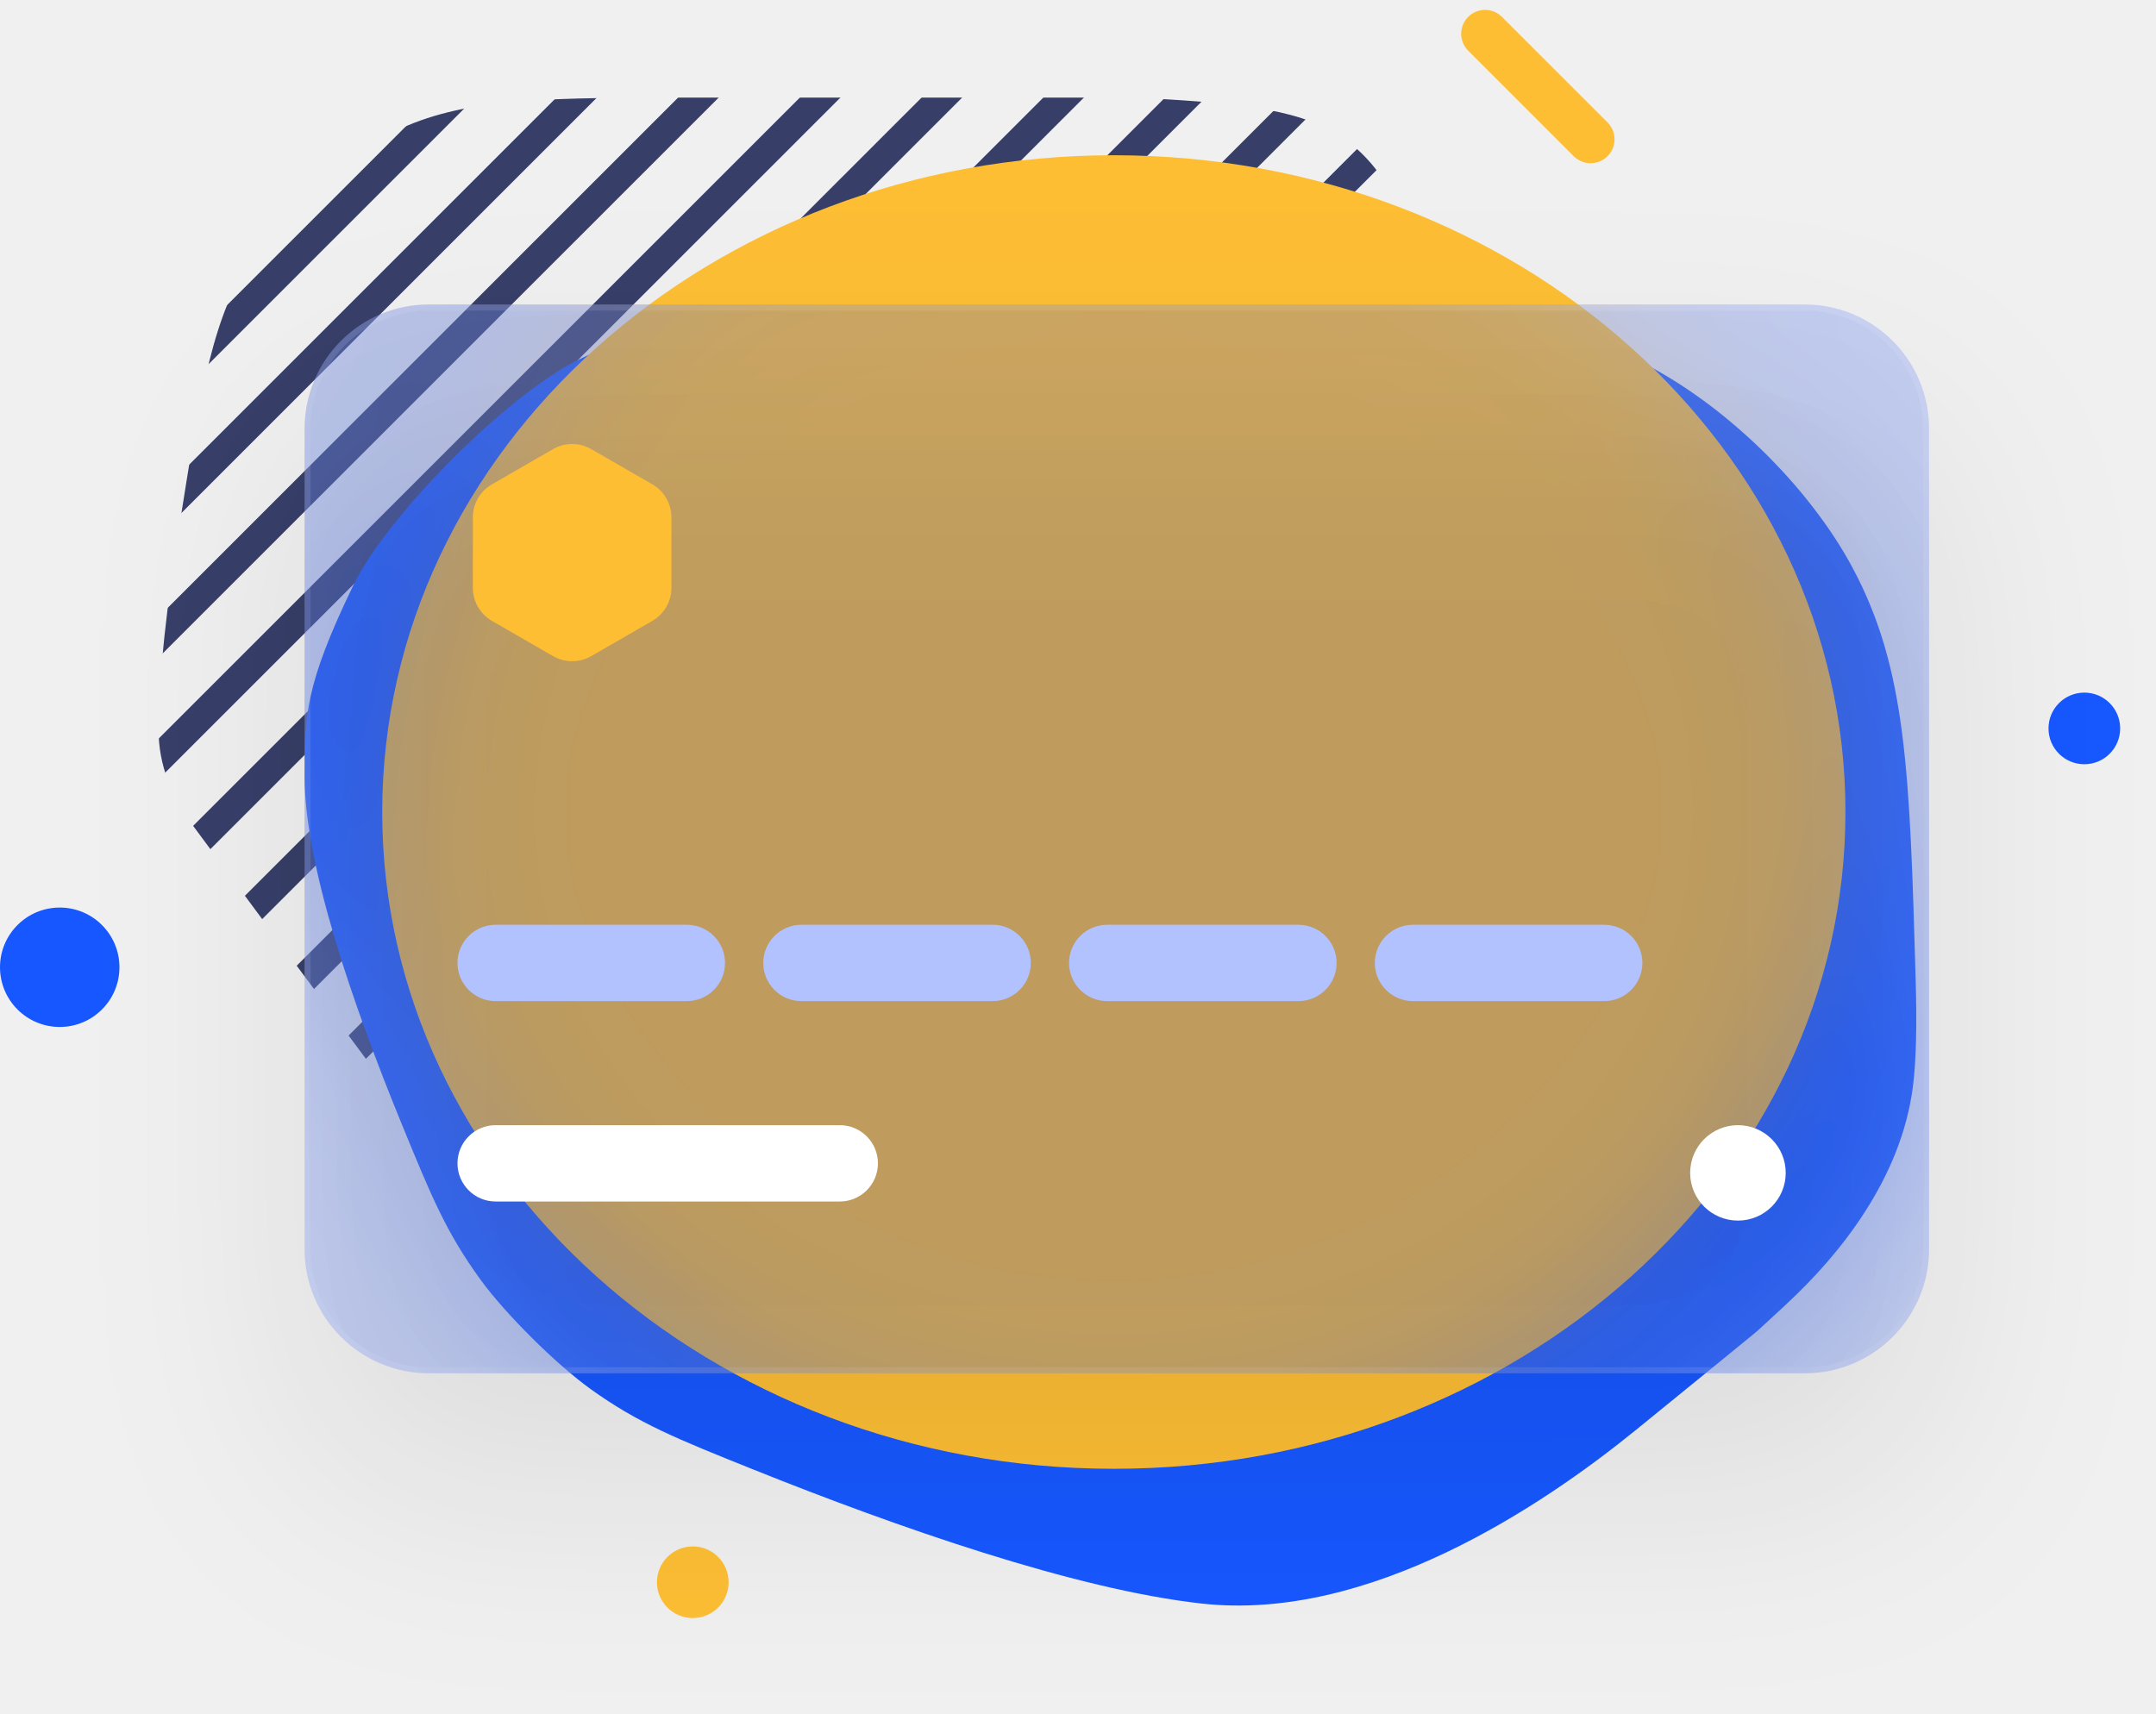
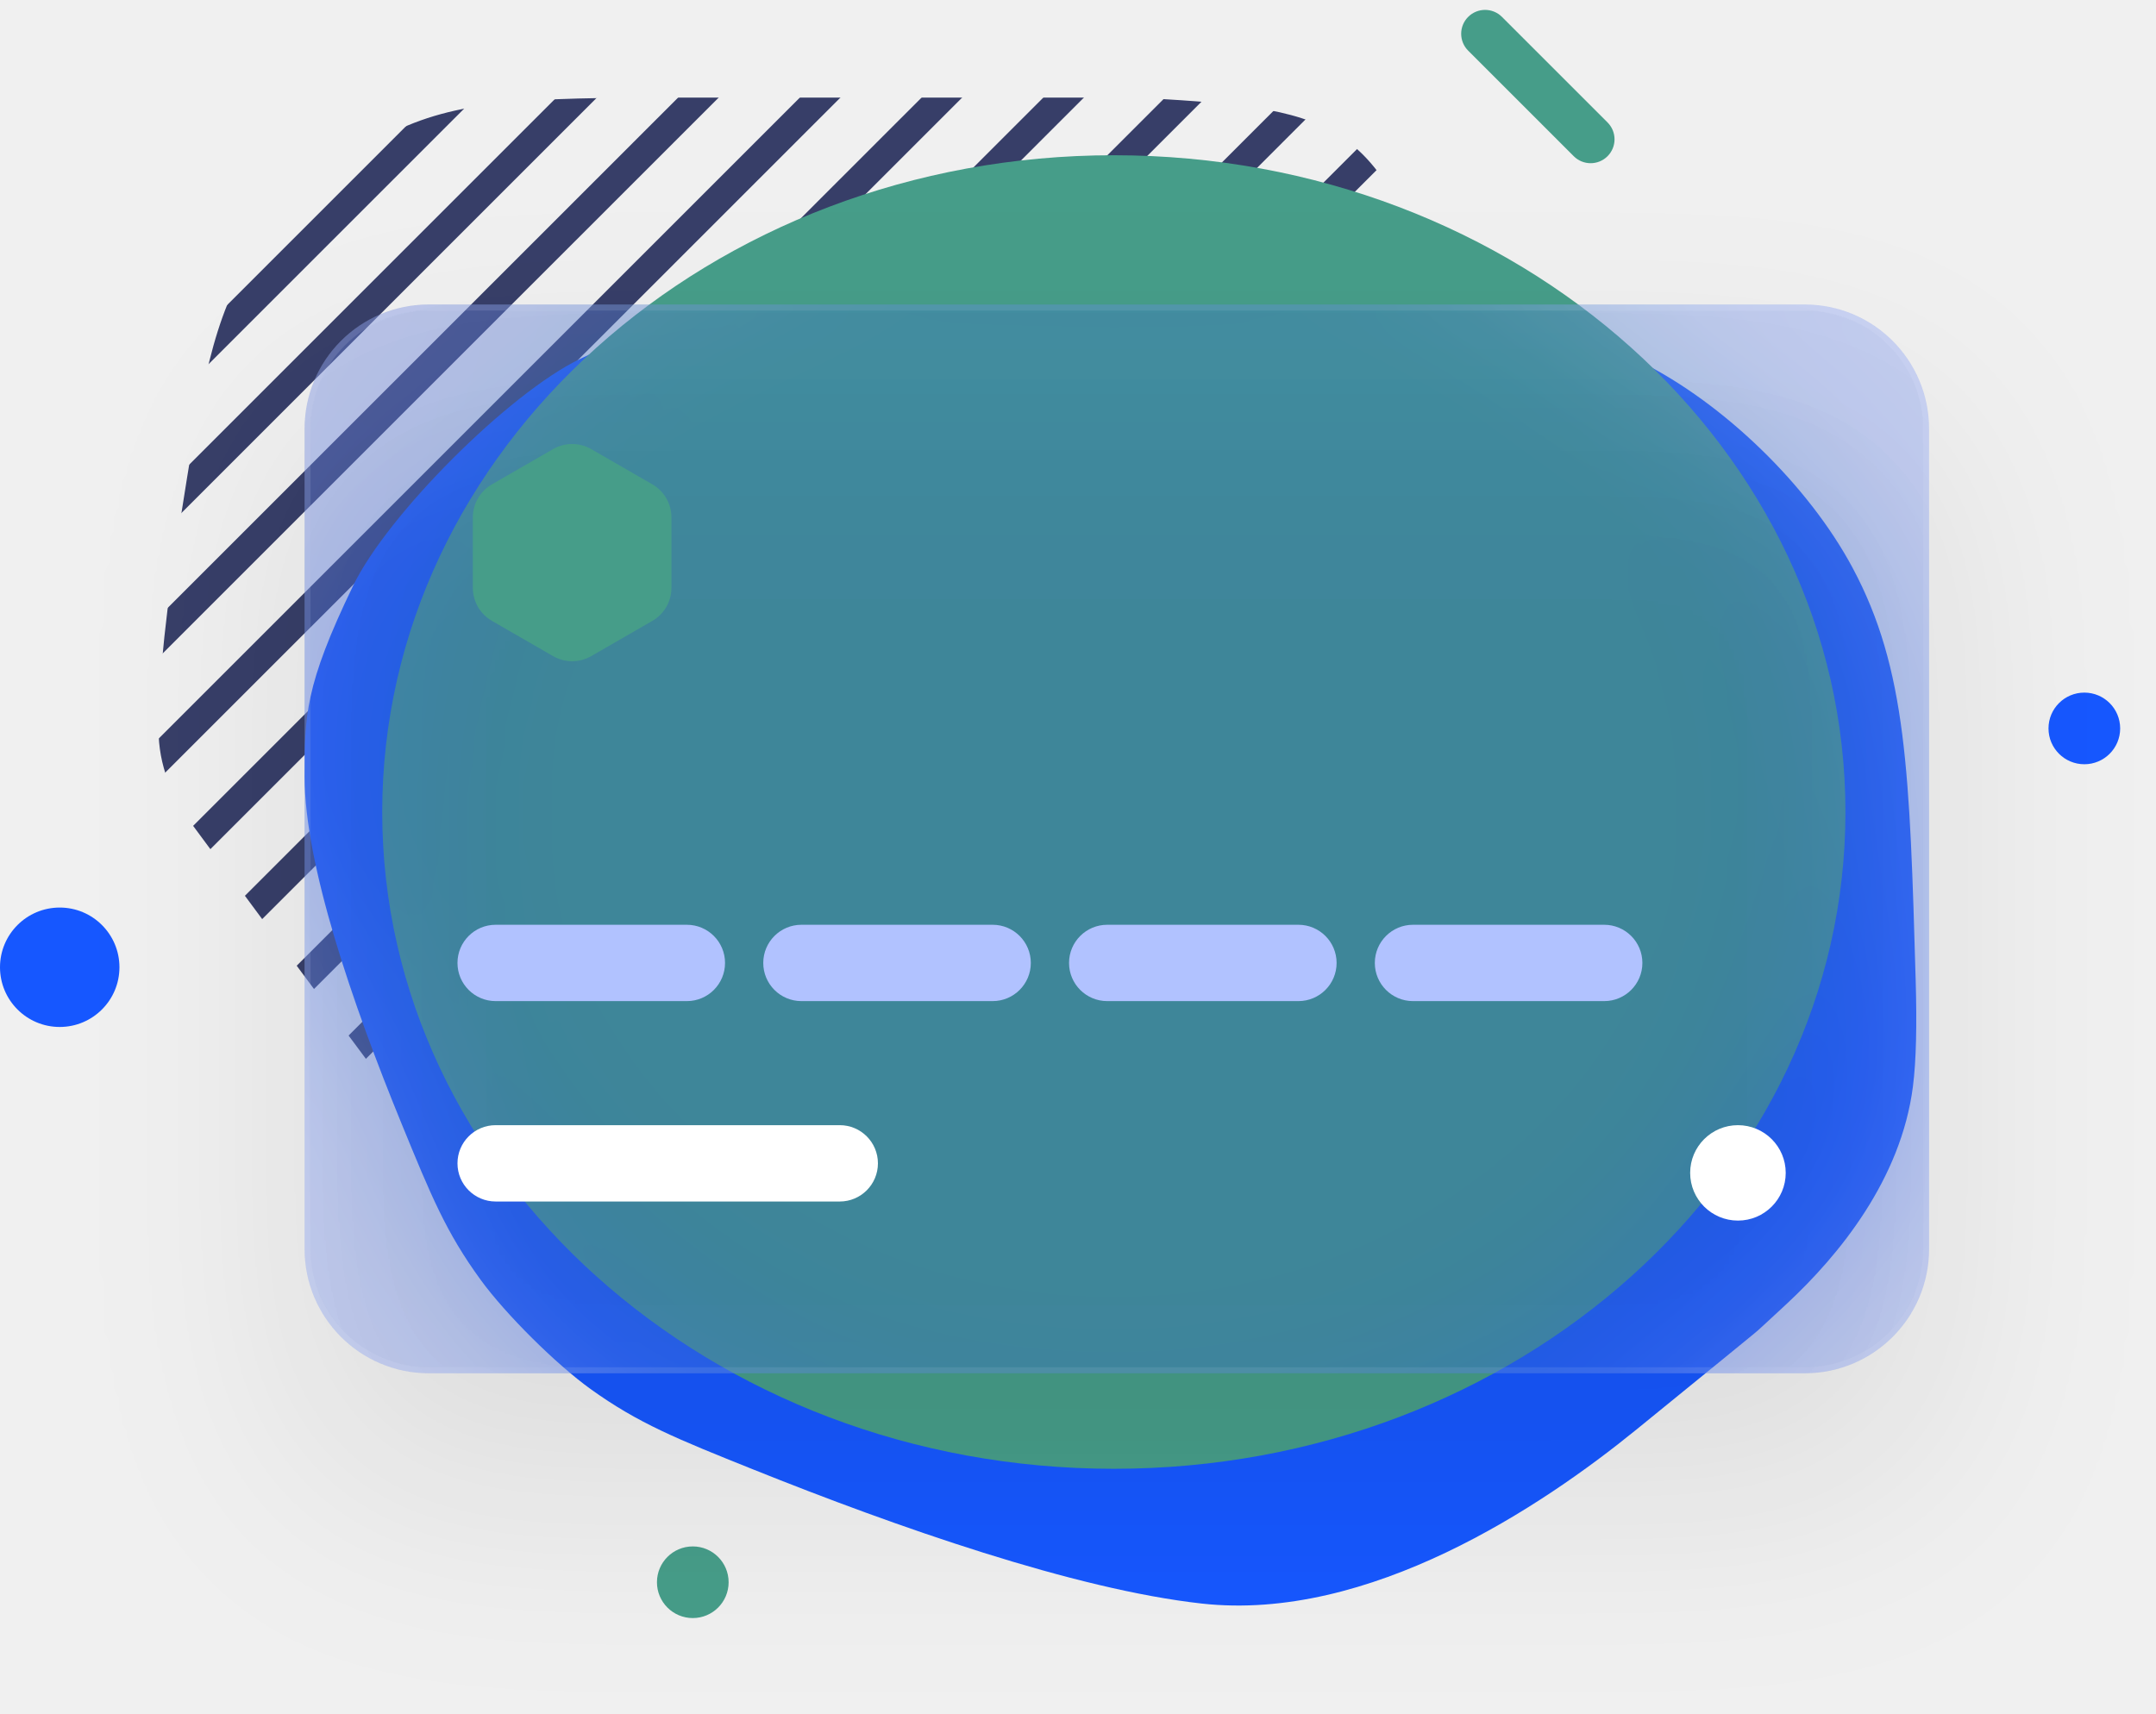
<svg xmlns="http://www.w3.org/2000/svg" width="361" height="287" viewBox="0 0 361 287" fill="none">
  <circle cx="10" cy="162" r="10" fill="#1657FF" />
  <circle cx="349" cy="122" r="6" fill="#1657FF" />
-   <circle cx="116" cy="265" r="6" fill="#FDBE34" />
-   <rect x="248.659" width="33" height="8" rx="4" transform="rotate(45 248.659 0)" fill="#FDBE34" />
+   <circle cx="116" cy="265" r="6" fill="#469D89" />
+   <rect x="248.659" width="33" height="8" rx="4" transform="rotate(45 248.659 0)" fill="#469D89" />
  <mask id="mask0" mask-type="alpha" maskUnits="userSpaceOnUse" x="26" y="16" width="286" height="212">
    <path d="M32.239 138.185C60.115 175.851 74.053 194.685 76.415 197.193C82.837 204.011 75.794 197.626 83.207 203.351C85.933 205.457 95.919 211.436 115.892 223.394C120.692 226.268 126.256 228 132.694 228C159.813 228 230.375 217.905 267.983 212.217C272.222 211.576 274.341 211.255 282.52 207.188C286.13 205.393 298.757 195.41 301.336 192.311C307.18 185.291 305.316 189.919 306.061 188.068C309.95 178.413 312.642 165.183 310.587 148.078C308.588 131.436 267.002 125.527 257.535 97.318C247.968 68.813 243.184 54.56 242.616 53.124C229.886 20.96 226.13 18.259 191.587 16.424C190.045 16.343 189.021 16.343 186.973 16.343H117.856C91.661 16.343 78.564 16.343 67.141 21.502C57.659 25.785 48.154 33.906 42.445 42.603C35.566 53.081 33.723 64.75 30.037 88.088C27.977 101.124 26.544 113.361 26.544 122.171C26.544 128.091 28.717 133.426 32.239 138.185Z" fill="white" />
  </mask>
  <g mask="url(#mask0)">
    <path fill-rule="evenodd" clip-rule="evenodd" d="M-80.59 152.714L-80.587 152.717L-80.584 152.72C-79.647 153.656 -78.129 153.656 -77.192 152.72L-77.189 152.717L194.297 -118.769L194.3 -118.772C195.235 -119.709 195.235 -121.226 194.3 -122.163L194.297 -122.166L194.294 -122.169C193.357 -123.105 191.839 -123.105 190.902 -122.169L190.899 -122.166L-80.587 149.32L-80.59 149.323C-81.525 150.26 -81.525 151.777 -80.59 152.714ZM-70.397 162.906L-70.395 162.909L-70.392 162.912C-69.455 163.848 -67.937 163.848 -67 162.912L-66.997 162.909L204.489 -108.577L204.491 -108.58C205.427 -109.517 205.427 -111.034 204.491 -111.971L204.489 -111.974L204.486 -111.977C203.549 -112.913 202.031 -112.913 201.094 -111.977L201.091 -111.974L-70.395 159.512L-70.397 159.515C-71.333 160.452 -71.333 161.969 -70.397 162.906ZM-60.203 173.101L-60.206 173.098C-61.141 172.161 -61.141 170.644 -60.206 169.707L-60.203 169.704L211.283 -101.782L211.286 -101.785C212.223 -102.721 213.741 -102.721 214.678 -101.785L214.681 -101.782L214.683 -101.779C215.619 -100.842 215.619 -99.325 214.683 -98.388L214.681 -98.385L-56.805 173.101L-56.808 173.104C-57.745 174.04 -59.263 174.04 -60.2 173.104L-60.203 173.101ZM-50.014 183.29L-50.011 183.293L-50.008 183.296C-49.071 184.232 -47.553 184.232 -46.616 183.296L-46.614 183.293L224.873 -88.193L224.875 -88.196C225.811 -89.133 225.811 -90.65 224.875 -91.587L224.873 -91.59L224.87 -91.593C223.933 -92.529 222.415 -92.529 221.478 -91.593L221.475 -91.59L-50.011 179.896L-50.014 179.899C-50.949 180.836 -50.949 182.353 -50.014 183.29ZM-39.819 193.485L-39.822 193.482C-40.757 192.545 -40.757 191.028 -39.822 190.091L-39.819 190.088L231.667 -81.398L231.67 -81.401C232.607 -82.337 234.125 -82.337 235.062 -81.401L235.064 -81.398L235.067 -81.395C236.003 -80.458 236.003 -78.941 235.067 -78.004L235.064 -78.001L-36.422 193.485L-36.424 193.488C-37.361 194.423 -38.879 194.423 -39.816 193.488L-39.819 193.485ZM-29.63 203.674L-29.627 203.677L-29.624 203.68C-28.687 204.615 -27.169 204.615 -26.232 203.68L-26.23 203.677L245.256 -67.809L245.259 -67.812C246.195 -68.749 246.195 -70.266 245.259 -71.204L245.256 -71.206L245.254 -71.209C244.317 -72.145 242.799 -72.145 241.862 -71.209L241.859 -71.206L-29.627 200.28L-29.63 200.283C-30.565 201.219 -30.565 202.737 -29.63 203.674ZM-19.435 213.869L-19.438 213.866C-20.373 212.929 -20.373 211.411 -19.438 210.474L-19.435 210.472L252.051 -61.014L252.054 -61.017C252.991 -61.953 254.509 -61.953 255.446 -61.017L255.448 -61.014L255.451 -61.011C256.387 -60.075 256.387 -58.557 255.451 -57.62L255.448 -57.617L-16.038 213.869L-16.04 213.872C-16.977 214.807 -18.495 214.807 -19.432 213.872L-19.435 213.869ZM-9.246 224.058L-9.243 224.061L-9.24 224.064C-8.303 224.999 -6.785 224.999 -5.848 224.064L-5.846 224.061L265.64 -47.425L265.643 -47.428C266.579 -48.365 266.579 -49.883 265.643 -50.819L265.64 -50.822L265.637 -50.825C264.701 -51.761 263.183 -51.761 262.246 -50.825L262.243 -50.822L-9.243 220.664L-9.246 220.666C-10.181 221.603 -10.181 223.121 -9.246 224.058ZM0.949 234.253L0.946 234.25C0.011 233.313 0.011 231.795 0.946 230.858L0.949 230.856L272.435 -40.63L272.438 -40.633C273.375 -41.569 274.892 -41.569 275.829 -40.633L275.832 -40.63L275.835 -40.628C276.771 -39.691 276.771 -38.173 275.835 -37.236L275.832 -37.233L4.346 234.253L4.343 234.256C3.406 235.191 1.889 235.191 0.952 234.256L0.949 234.253ZM11.138 244.442L11.141 244.445L11.144 244.448C12.081 245.383 13.598 245.383 14.535 244.448L14.538 244.445L286.024 -27.041L286.027 -27.044C286.963 -27.981 286.963 -29.499 286.027 -30.436L286.024 -30.439L286.021 -30.441C285.084 -31.377 283.567 -31.377 282.63 -30.441L282.627 -30.439L11.141 241.047L11.138 241.05C10.203 241.987 10.203 243.505 11.138 244.442ZM21.333 254.637L21.33 254.634C20.395 253.697 20.395 252.179 21.33 251.242L21.333 251.239L292.819 -20.247L292.822 -20.249C293.759 -21.185 295.276 -21.185 296.213 -20.249L296.216 -20.247L296.219 -20.244C297.155 -19.307 297.155 -17.789 296.219 -16.852L296.216 -16.849L24.73 254.637L24.727 254.64C23.79 255.575 22.273 255.575 21.336 254.64L21.333 254.637ZM31.522 264.826L31.525 264.829L31.528 264.832C32.465 265.767 33.982 265.767 34.919 264.832L34.922 264.829L306.408 -6.657L306.411 -6.66C307.347 -7.597 307.347 -9.115 306.411 -10.052L306.408 -10.055L306.405 -10.057C305.468 -10.993 303.951 -10.993 303.014 -10.057L303.011 -10.055L31.525 261.431L31.522 261.434C30.586 262.371 30.586 263.889 31.522 264.826ZM41.717 275.021L41.714 275.018C40.778 274.081 40.778 272.563 41.714 271.626L41.717 271.623L313.203 0.137L313.206 0.134C314.143 -0.801 315.66 -0.801 316.597 0.134L316.6 0.137L316.603 0.14C317.539 1.077 317.539 2.595 316.603 3.532L316.6 3.535L45.114 275.021L45.111 275.024C44.174 275.959 42.657 275.959 41.72 275.023L41.717 275.021ZM51.906 285.21L51.909 285.213L51.912 285.215C52.849 286.151 54.366 286.151 55.303 285.215L55.306 285.213L326.792 13.727L326.795 13.724C327.73 12.787 327.73 11.269 326.795 10.332L326.792 10.329L326.789 10.326C325.852 9.391 324.335 9.391 323.398 10.326L323.395 10.329L51.909 281.815L51.906 281.818C50.97 282.755 50.97 284.273 51.906 285.21ZM62.101 295.405L62.098 295.402C61.162 294.465 61.162 292.947 62.098 292.01L62.101 292.007L333.587 20.521L333.59 20.518C334.527 19.583 336.044 19.583 336.981 20.518L336.984 20.521L336.987 20.524C337.922 21.461 337.922 22.979 336.987 23.916L336.984 23.919L65.498 295.405L65.495 295.407C64.558 296.343 63.041 296.343 62.104 295.407L62.101 295.405ZM72.29 305.594L72.293 305.597L72.296 305.599C73.233 306.535 74.75 306.535 75.687 305.599L75.69 305.597L347.176 34.111L347.179 34.108C348.114 33.171 348.114 31.653 347.179 30.716L347.176 30.713L347.173 30.71C346.236 29.775 344.718 29.775 343.781 30.71L343.779 30.713L72.293 302.199L72.29 302.202C71.354 303.139 71.354 304.657 72.29 305.594ZM82.485 315.788L82.482 315.786C81.546 314.849 81.546 313.331 82.482 312.394L82.485 312.391L353.971 40.905L353.973 40.902C354.91 39.967 356.428 39.967 357.365 40.902L357.368 40.905L357.371 40.908C358.306 41.845 358.306 43.363 357.371 44.3L357.368 44.303L85.882 315.788L85.879 315.791C84.942 316.727 83.424 316.727 82.487 315.791L82.485 315.788ZM92.674 325.978L92.677 325.98L92.679 325.983C93.616 326.919 95.134 326.919 96.071 325.983L96.074 325.98L367.56 54.494L367.563 54.492C368.498 53.555 368.498 52.037 367.563 51.1L367.56 51.097L367.557 51.094C366.62 50.159 365.102 50.159 364.165 51.094L364.163 51.097L92.677 322.583L92.674 322.586C91.738 323.523 91.738 325.041 92.674 325.978ZM102.869 336.172L102.866 336.17C101.93 335.233 101.93 333.715 102.866 332.778L102.869 332.775L374.355 61.289L374.357 61.286C375.294 60.351 376.812 60.351 377.749 61.286L377.752 61.289L377.755 61.292C378.69 62.229 378.69 63.747 377.755 64.683L377.752 64.686L106.266 336.172L106.263 336.175C105.326 337.111 103.808 337.111 102.871 336.175L102.869 336.172ZM113.058 346.361L113.06 346.364L113.063 346.367C114 347.303 115.518 347.303 116.455 346.367L116.458 346.364L387.944 74.878L387.947 74.876C388.882 73.939 388.882 72.421 387.947 71.484L387.944 71.481L387.941 71.478C387.004 70.543 385.486 70.543 384.549 71.478L384.546 71.481L113.06 342.967L113.058 342.97C112.122 343.907 112.122 345.424 113.058 346.361Z" fill="#373E68" />
  </g>
  <path d="M320.763 164.257C319.766 129.453 319.268 112.051 310.201 95.105C302.831 81.33 288.651 67.551 274.671 60.578C257.472 52 237.018 52 196.111 52H154.948C127.584 52 113.902 52 97.07 60.141C85.181 65.892 64.892 86.181 59.141 98.07C51 114.902 51 119.963 51 130.083C51 144.725 58.961 167.979 67.241 188.203C72.202 200.321 74.682 206.38 80.474 214.344C84.662 220.103 93.149 228.531 98.937 232.679C106.942 238.415 113.331 240.979 126.111 246.107C150.145 255.751 179.958 266.209 201.207 268.569C229.213 271.68 258.158 252.326 274.019 239.413C286.562 229.201 292.834 224.095 293.452 223.57C295.534 221.806 293.05 223.969 295.083 222.15C295.688 221.609 296.858 220.52 299.198 218.342C307.959 210.188 318.293 197.538 320.299 181.987C320.858 177.648 320.971 171.517 320.763 164.257Z" fill="#1657FF" />
-   <ellipse cx="186.5" cy="136" rx="122.5" ry="110" fill="#FDBE34" />
+   <ellipse cx="186.5" cy="136" rx="122.5" ry="110" fill="#469D89" />
  <g filter="url(#filter0_bd)">
    <rect x="51" y="51" width="272" height="179" rx="20.8" fill="#3A61F0" fill-opacity="0.24" />
    <rect x="51.5" y="51.5" width="271" height="178" rx="20.3" stroke="white" stroke-opacity="0.08" />
  </g>
-   <path d="M92.603 75.219C94.582 74.078 97.019 74.078 98.997 75.219L109.225 81.117C111.207 82.26 112.428 84.374 112.428 86.661V98.446C112.428 100.733 111.207 102.847 109.225 103.99L98.997 109.888C97.019 111.029 94.582 111.029 92.603 109.888L82.375 103.99C80.393 102.847 79.172 100.733 79.172 98.446V86.661C79.172 84.374 80.393 82.26 82.375 81.117L92.603 75.219Z" fill="#FDBE34" />
+   <path d="M92.603 75.219C94.582 74.078 97.019 74.078 98.997 75.219L109.225 81.117C111.207 82.26 112.428 84.374 112.428 86.661V98.446C112.428 100.733 111.207 102.847 109.225 103.99L98.997 109.888C97.019 111.029 94.582 111.029 92.603 109.888L82.375 103.99C80.393 102.847 79.172 100.733 79.172 98.446V86.661C79.172 84.374 80.393 82.26 82.375 81.117L92.603 75.219Z" fill="#469D89" />
  <rect x="76.6" y="154.884" width="44.8" height="12.786" rx="6.393" fill="#B1C2FF" />
  <rect x="76.6" y="188.447" width="70.4" height="12.786" rx="6.393" fill="white" />
  <ellipse cx="291" cy="196.438" rx="8" ry="7.991" fill="white" />
  <rect x="127.8" y="154.884" width="44.8" height="12.786" rx="6.393" fill="#B1C2FF" />
  <rect x="179" y="154.884" width="44.8" height="12.786" rx="6.393" fill="#B1C2FF" />
  <rect x="230.2" y="154.884" width="44.8" height="12.786" rx="6.393" fill="#B1C2FF" />
  <defs>
    <filter id="filter0_bd" x="13" y="24.904" width="348" height="262.096" filterUnits="userSpaceOnUse" color-interpolation-filters="sRGB">
      <feFlood flood-opacity="0" result="BackgroundImageFix" />
      <feGaussianBlur in="BackgroundImage" stdDeviation="13.048" />
      <feComposite in2="SourceAlpha" operator="in" result="effect1_backgroundBlur" />
      <feColorMatrix in="SourceAlpha" type="matrix" values="0 0 0 0 0 0 0 0 0 0 0 0 0 0 0 0 0 0 127 0" />
      <feOffset dy="19" />
      <feGaussianBlur stdDeviation="19" />
      <feColorMatrix type="matrix" values="0 0 0 0 0 0 0 0 0 0 0 0 0 0 0 0 0 0 0.08 0" />
      <feBlend mode="normal" in2="effect1_backgroundBlur" result="effect2_dropShadow" />
      <feBlend mode="normal" in="SourceGraphic" in2="effect2_dropShadow" result="shape" />
    </filter>
  </defs>
</svg>
